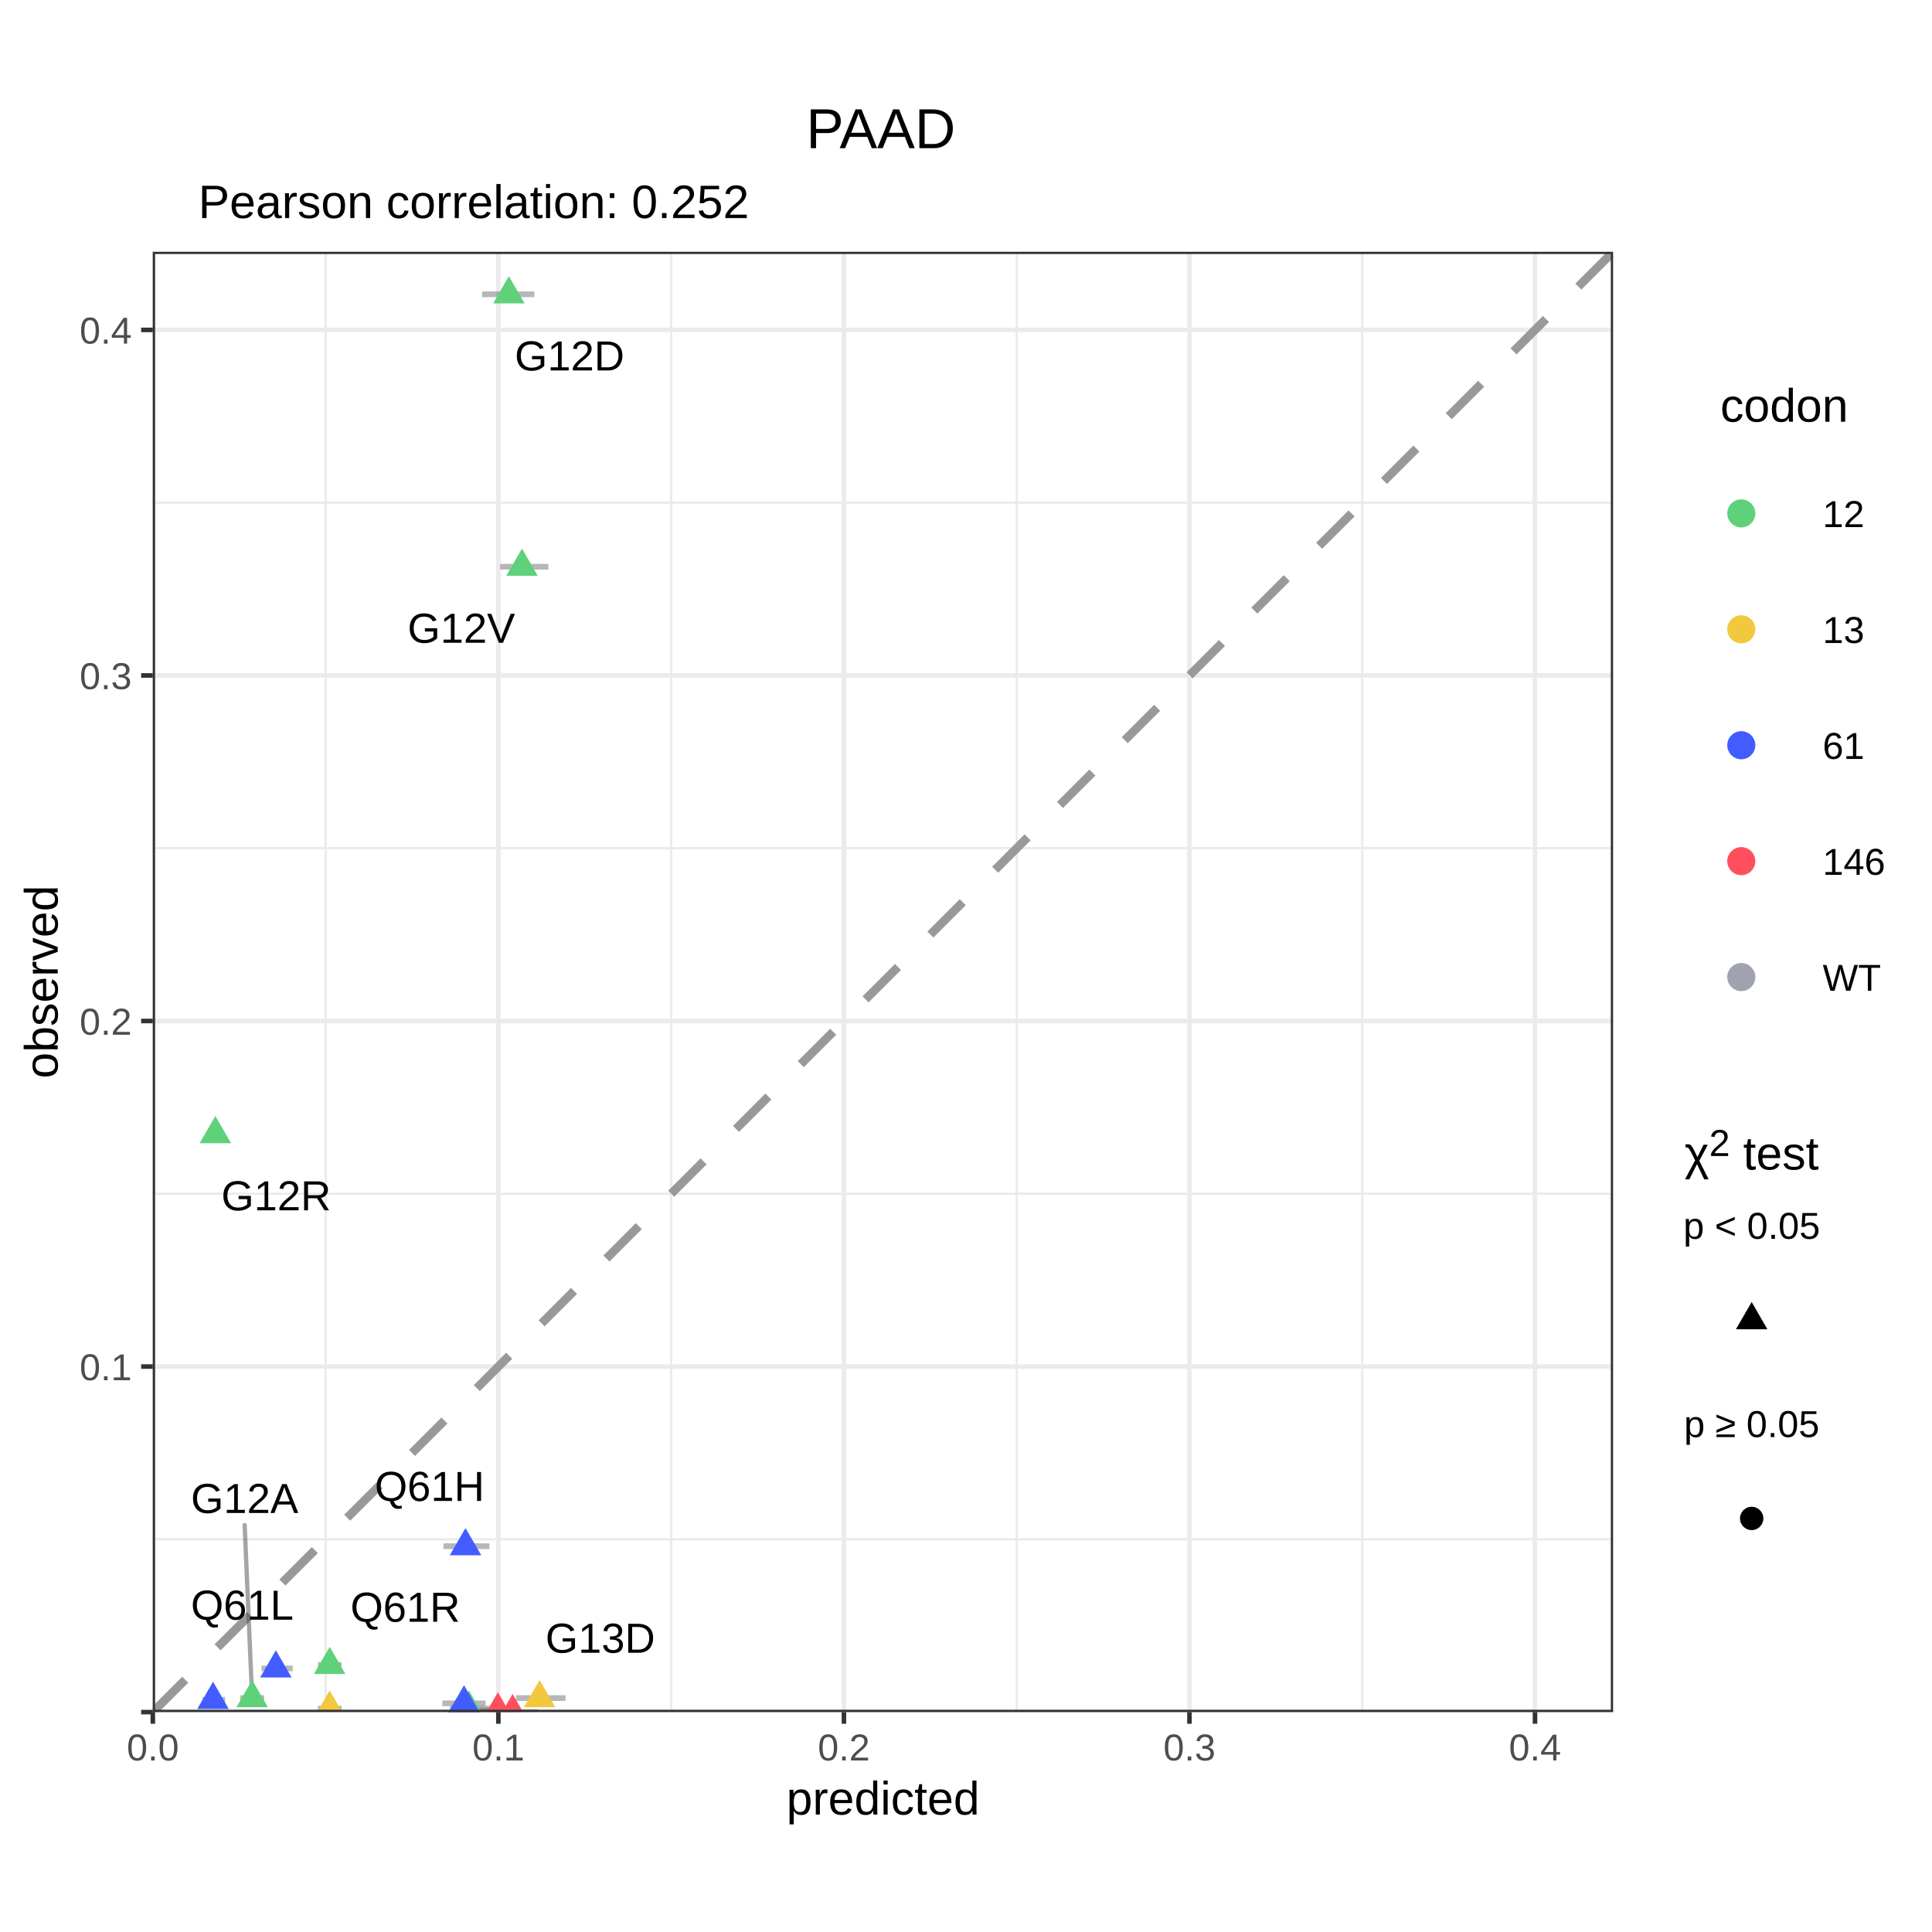
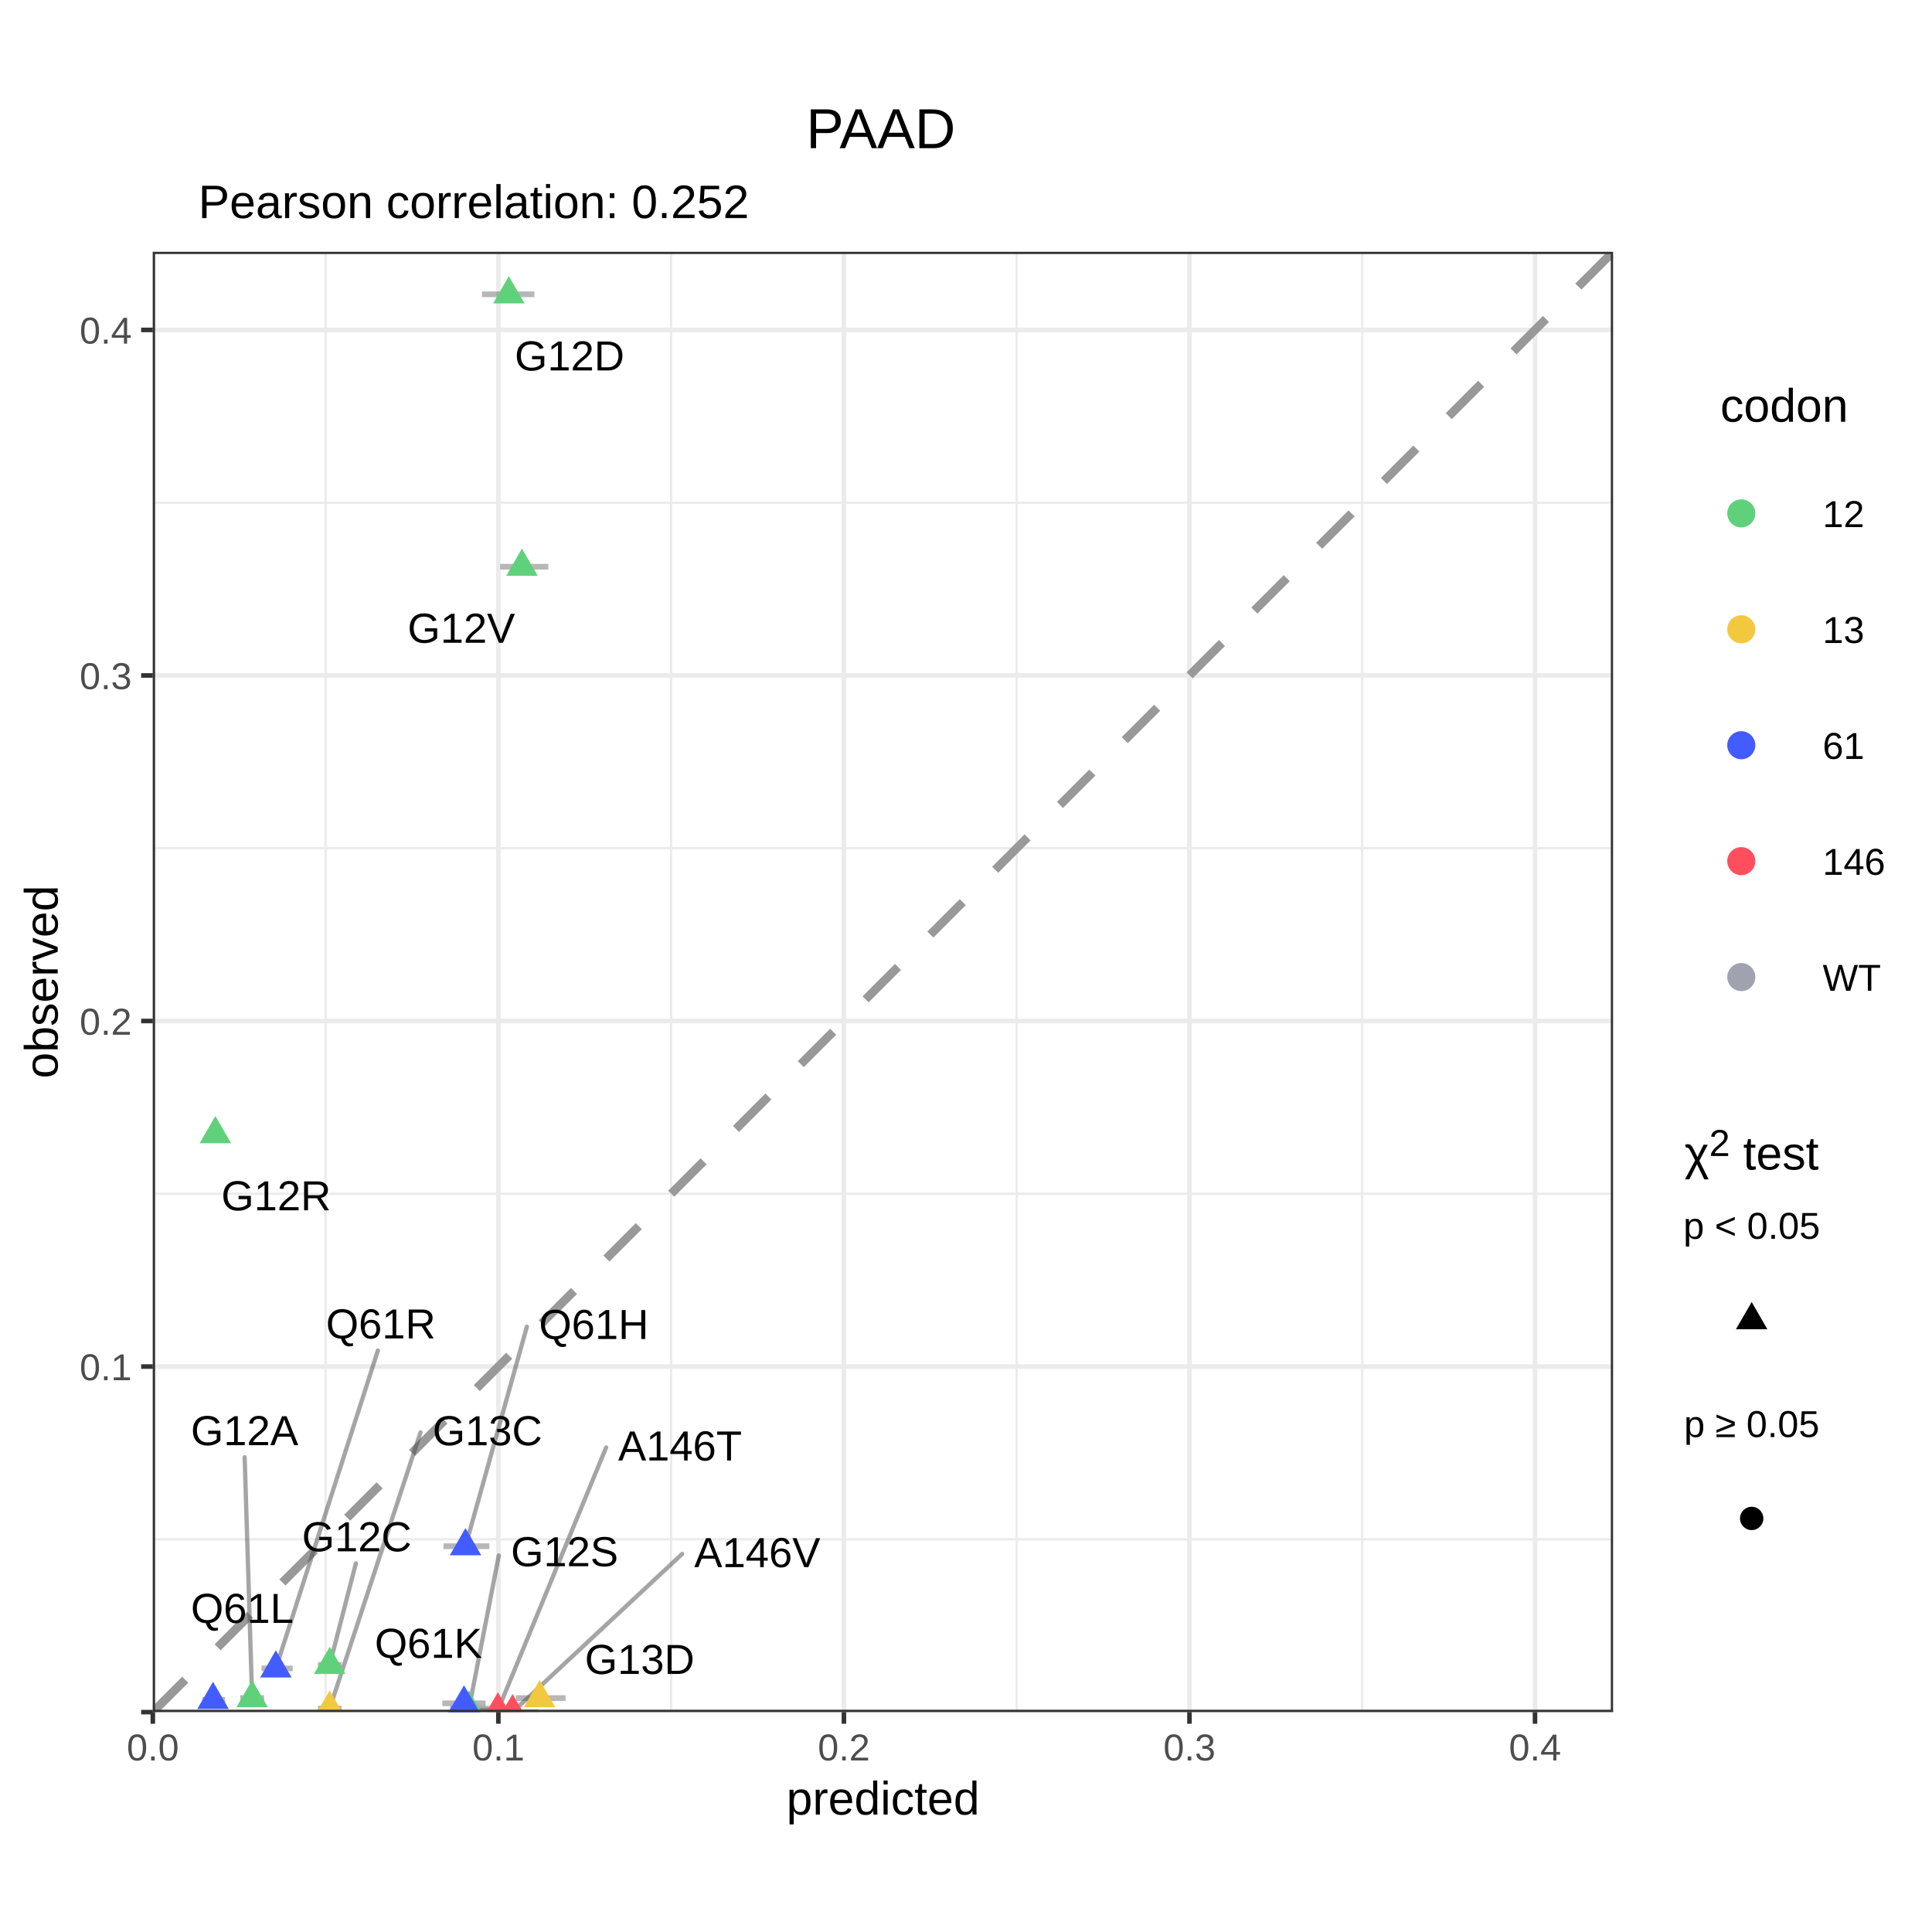
<svg xmlns="http://www.w3.org/2000/svg" viewBox="0 0 288.00 288.00">
  <defs>
    <style type="text/css">
    line, polyline, polygon, path, rect, circle {
      fill: none;
      stroke: #000000;
      stroke-linecap: round;
      stroke-linejoin: round;
      stroke-miterlimit: 10.00;
    }
  </style>
  </defs>
  <rect width="100%" height="100%" style="stroke: none; fill: #FFFFFF;" />
  <defs>
    <clipPath id="cpMC4wMHwyODguMDB8Mjc1LjUyfDEyLjQ4">
      <rect x="0.00" y="12.48" width="288.00" height="263.04" />
    </clipPath>
  </defs>
  <rect x="0.00" y="12.48" width="288.00" height="263.04" style="stroke-width: 0.68; stroke: #FFFFFF; fill: #FFFFFF;" clip-path="url(#cpMC4wMHwyODguMDB8Mjc1LjUyfDEyLjQ4)" />
  <defs>
    <clipPath id="cpMC4wMHwyODguMDB8Mjg4LjAwfDAuMDA=">
      <rect x="0.00" y="0.00" width="288.00" height="288.00" />
    </clipPath>
  </defs>
  <defs>
    <clipPath id="cpMjIuNzh8MjQwLjQ3fDI1NS4yMnwzNy41Mw==">
      <rect x="22.78" y="37.53" width="217.68" height="217.68" />
    </clipPath>
  </defs>
  <rect x="22.78" y="37.53" width="217.68" height="217.68" style="stroke-width: 0.68; stroke: none; fill: #FFFFFF;" clip-path="url(#cpMjIuNzh8MjQwLjQ3fDI1NS4yMnwzNy41Mw==)" />
  <polyline points="22.78,229.46 240.47,229.46 " style="stroke-width: 0.34; stroke: #EBEBEB; stroke-linecap: butt;" clip-path="url(#cpMjIuNzh8MjQwLjQ3fDI1NS4yMnwzNy41Mw==)" />
  <polyline points="22.78,177.95 240.47,177.95 " style="stroke-width: 0.34; stroke: #EBEBEB; stroke-linecap: butt;" clip-path="url(#cpMjIuNzh8MjQwLjQ3fDI1NS4yMnwzNy41Mw==)" />
  <polyline points="22.78,126.44 240.47,126.44 " style="stroke-width: 0.34; stroke: #EBEBEB; stroke-linecap: butt;" clip-path="url(#cpMjIuNzh8MjQwLjQ3fDI1NS4yMnwzNy41Mw==)" />
  <polyline points="22.78,74.94 240.47,74.94 " style="stroke-width: 0.34; stroke: #EBEBEB; stroke-linecap: butt;" clip-path="url(#cpMjIuNzh8MjQwLjQ3fDI1NS4yMnwzNy41Mw==)" />
  <polyline points="48.54,255.22 48.54,37.53 " style="stroke-width: 0.34; stroke: #EBEBEB; stroke-linecap: butt;" clip-path="url(#cpMjIuNzh8MjQwLjQ3fDI1NS4yMnwzNy41Mw==)" />
  <polyline points="100.05,255.22 100.05,37.53 " style="stroke-width: 0.34; stroke: #EBEBEB; stroke-linecap: butt;" clip-path="url(#cpMjIuNzh8MjQwLjQ3fDI1NS4yMnwzNy41Mw==)" />
  <polyline points="151.56,255.22 151.56,37.53 " style="stroke-width: 0.34; stroke: #EBEBEB; stroke-linecap: butt;" clip-path="url(#cpMjIuNzh8MjQwLjQ3fDI1NS4yMnwzNy41Mw==)" />
  <polyline points="203.06,255.22 203.06,37.53 " style="stroke-width: 0.34; stroke: #EBEBEB; stroke-linecap: butt;" clip-path="url(#cpMjIuNzh8MjQwLjQ3fDI1NS4yMnwzNy41Mw==)" />
  <polyline points="22.78,255.22 240.47,255.22 " style="stroke-width: 0.68; stroke: #EBEBEB; stroke-linecap: butt;" clip-path="url(#cpMjIuNzh8MjQwLjQ3fDI1NS4yMnwzNy41Mw==)" />
  <polyline points="22.78,203.71 240.47,203.71 " style="stroke-width: 0.68; stroke: #EBEBEB; stroke-linecap: butt;" clip-path="url(#cpMjIuNzh8MjQwLjQ3fDI1NS4yMnwzNy41Mw==)" />
  <polyline points="22.78,152.20 240.47,152.20 " style="stroke-width: 0.68; stroke: #EBEBEB; stroke-linecap: butt;" clip-path="url(#cpMjIuNzh8MjQwLjQ3fDI1NS4yMnwzNy41Mw==)" />
  <polyline points="22.78,100.69 240.47,100.69 " style="stroke-width: 0.68; stroke: #EBEBEB; stroke-linecap: butt;" clip-path="url(#cpMjIuNzh8MjQwLjQ3fDI1NS4yMnwzNy41Mw==)" />
  <polyline points="22.78,49.18 240.47,49.18 " style="stroke-width: 0.68; stroke: #EBEBEB; stroke-linecap: butt;" clip-path="url(#cpMjIuNzh8MjQwLjQ3fDI1NS4yMnwzNy41Mw==)" />
  <polyline points="22.78,255.22 22.78,37.53 " style="stroke-width: 0.68; stroke: #EBEBEB; stroke-linecap: butt;" clip-path="url(#cpMjIuNzh8MjQwLjQ3fDI1NS4yMnwzNy41Mw==)" />
  <polyline points="74.29,255.22 74.29,37.53 " style="stroke-width: 0.68; stroke: #EBEBEB; stroke-linecap: butt;" clip-path="url(#cpMjIuNzh8MjQwLjQ3fDI1NS4yMnwzNy41Mw==)" />
  <polyline points="125.80,255.22 125.80,37.53 " style="stroke-width: 0.68; stroke: #EBEBEB; stroke-linecap: butt;" clip-path="url(#cpMjIuNzh8MjQwLjQ3fDI1NS4yMnwzNy41Mw==)" />
  <polyline points="177.31,255.22 177.31,37.53 " style="stroke-width: 0.68; stroke: #EBEBEB; stroke-linecap: butt;" clip-path="url(#cpMjIuNzh8MjQwLjQ3fDI1NS4yMnwzNy41Mw==)" />
  <polyline points="228.82,255.22 228.82,37.53 " style="stroke-width: 0.68; stroke: #EBEBEB; stroke-linecap: butt;" clip-path="url(#cpMjIuNzh8MjQwLjQ3fDI1NS4yMnwzNy41Mw==)" />
  <line x1="22.78" y1="255.22" x2="22.78" y2="37.53" style="stroke-width: 0.43; stroke: #7F7F7F; stroke-linecap: butt;" clip-path="url(#cpMjIuNzh8MjQwLjQ3fDI1NS4yMnwzNy41Mw==)" />
  <line x1="22.78" y1="255.22" x2="240.47" y2="255.22" style="stroke-width: 0.43; stroke: #7F7F7F; stroke-linecap: butt;" clip-path="url(#cpMjIuNzh8MjQwLjQ3fDI1NS4yMnwzNy41Mw==)" />
  <line x1="22.78" y1="255.22" x2="240.47" y2="37.53" style="stroke-width: 1.28; stroke: #999999; stroke-dasharray: 6.83,6.83; stroke-linecap: butt;" clip-path="url(#cpMjIuNzh8MjQwLjQ3fDI1NS4yMnwzNy41Mw==)" />
  <line x1="70.98" y1="254.96" x2="77.55" y2="254.96" style="stroke-width: 0.85; stroke: #4D4D4D; stroke-opacity: 0.40; stroke-linecap: butt;" clip-path="url(#cpMjIuNzh8MjQwLjQ3fDI1NS4yMnwzNy41Mw==)" />
  <line x1="72.81" y1="255.22" x2="80.23" y2="255.22" style="stroke-width: 0.85; stroke: #4D4D4D; stroke-opacity: 0.40; stroke-linecap: butt;" clip-path="url(#cpMjIuNzh8MjQwLjQ3fDI1NS4yMnwzNy41Mw==)" />
  <line x1="35.80" y1="253.13" x2="39.38" y2="253.13" style="stroke-width: 0.85; stroke: #4D4D4D; stroke-opacity: 0.40; stroke-linecap: butt;" clip-path="url(#cpMjIuNzh8MjQwLjQ3fDI1NS4yMnwzNy41Mw==)" />
  <line x1="47.39" y1="248.19" x2="50.92" y2="248.19" style="stroke-width: 0.85; stroke: #4D4D4D; stroke-opacity: 0.40; stroke-linecap: butt;" clip-path="url(#cpMjIuNzh8MjQwLjQ3fDI1NS4yMnwzNy41Mw==)" />
  <line x1="71.86" y1="43.87" x2="79.66" y2="43.87" style="stroke-width: 0.85; stroke: #4D4D4D; stroke-opacity: 0.40; stroke-linecap: butt;" clip-path="url(#cpMjIuNzh8MjQwLjQ3fDI1NS4yMnwzNy41Mw==)" />
  <line x1="30.93" y1="169.06" x2="33.43" y2="169.06" style="stroke-width: 0.85; stroke: #4D4D4D; stroke-opacity: 0.40; stroke-linecap: butt;" clip-path="url(#cpMjIuNzh8MjQwLjQ3fDI1NS4yMnwzNy41Mw==)" />
  <line x1="67.09" y1="254.70" x2="72.99" y2="254.70" style="stroke-width: 0.85; stroke: #4D4D4D; stroke-opacity: 0.40; stroke-linecap: butt;" clip-path="url(#cpMjIuNzh8MjQwLjQ3fDI1NS4yMnwzNy41Mw==)" />
  <line x1="74.56" y1="84.48" x2="81.74" y2="84.48" style="stroke-width: 0.85; stroke: #4D4D4D; stroke-opacity: 0.40; stroke-linecap: butt;" clip-path="url(#cpMjIuNzh8MjQwLjQ3fDI1NS4yMnwzNy41Mw==)" />
  <line x1="47.39" y1="254.70" x2="50.92" y2="254.70" style="stroke-width: 0.85; stroke: #4D4D4D; stroke-opacity: 0.40; stroke-linecap: butt;" clip-path="url(#cpMjIuNzh8MjQwLjQ3fDI1NS4yMnwzNy41Mw==)" />
  <line x1="76.93" y1="253.13" x2="84.31" y2="253.13" style="stroke-width: 0.85; stroke: #4D4D4D; stroke-opacity: 0.40; stroke-linecap: butt;" clip-path="url(#cpMjIuNzh8MjQwLjQ3fDI1NS4yMnwzNy41Mw==)" />
  <line x1="66.11" y1="230.49" x2="72.95" y2="230.49" style="stroke-width: 0.85; stroke: #4D4D4D; stroke-opacity: 0.40; stroke-linecap: butt;" clip-path="url(#cpMjIuNzh8MjQwLjQ3fDI1NS4yMnwzNy41Mw==)" />
  <line x1="65.94" y1="253.91" x2="72.39" y2="253.91" style="stroke-width: 0.85; stroke: #4D4D4D; stroke-opacity: 0.40; stroke-linecap: butt;" clip-path="url(#cpMjIuNzh8MjQwLjQ3fDI1NS4yMnwzNy41Mw==)" />
  <line x1="30.16" y1="253.39" x2="33.56" y2="253.39" style="stroke-width: 0.85; stroke: #4D4D4D; stroke-opacity: 0.40; stroke-linecap: butt;" clip-path="url(#cpMjIuNzh8MjQwLjQ3fDI1NS4yMnwzNy41Mw==)" />
  <line x1="38.98" y1="248.71" x2="43.63" y2="248.71" style="stroke-width: 0.85; stroke: #4D4D4D; stroke-opacity: 0.40; stroke-linecap: butt;" clip-path="url(#cpMjIuNzh8MjQwLjQ3fDI1NS4yMnwzNy41Mw==)" />
-   <line x1="36.47" y1="227.34" x2="37.54" y2="252.03" style="stroke-width: 0.64; stroke: #4D4D4D; stroke-opacity: 0.50;" clip-path="url(#cpMjIuNzh8MjQwLjQ3fDI1NS4yMnwzNy41Mw==)" />
-   <g clip-path="url(#cpMjIuNzh8MjQwLjQ3fDI1NS4yMnwzNy41Mw==)">
-     <text x="28.46" y="225.54" style="font-size: 6.26px; font-family: Arial;" textLength="16.02px" lengthAdjust="spacingAndGlyphs">G12A</text>
+   <line x1="90.35" y1="215.78" x2="74.64" y2="253.93" style="stroke-width: 0.64; stroke: #4D4D4D; stroke-opacity: 0.50;" clip-path="url(#cpMjIuNzh8MjQwLjQ3fDI1NS4yMnwzNy41Mw==)" />
+   <line x1="101.69" y1="231.64" x2="77.22" y2="254.46" style="stroke-width: 0.64; stroke: #4D4D4D; stroke-opacity: 0.50;" clip-path="url(#cpMjIuNzh8MjQwLjQ3fDI1NS4yMnwzNy41Mw==)" />
+   <line x1="36.47" y1="217.23" x2="37.55" y2="252.03" style="stroke-width: 0.64; stroke: #4D4D4D; stroke-opacity: 0.50;" clip-path="url(#cpMjIuNzh8MjQwLjQ3fDI1NS4yMnwzNy41Mw==)" />
+   <line x1="53.05" y1="233.05" x2="49.42" y2="247.12" style="stroke-width: 0.64; stroke: #4D4D4D; stroke-opacity: 0.50;" clip-path="url(#cpMjIuNzh8MjQwLjQ3fDI1NS4yMnwzNy41Mw==)" />
+   <line x1="74.36" y1="231.87" x2="70.12" y2="253.61" style="stroke-width: 0.64; stroke: #4D4D4D; stroke-opacity: 0.50;" clip-path="url(#cpMjIuNzh8MjQwLjQ3fDI1NS4yMnwzNy41Mw==)" />
+   <line x1="62.69" y1="213.52" x2="49.49" y2="253.64" style="stroke-width: 0.64; stroke: #4D4D4D; stroke-opacity: 0.50;" clip-path="url(#cpMjIuNzh8MjQwLjQ3fDI1NS4yMnwzNy41Mw==)" />
+   <line x1="78.54" y1="197.78" x2="69.69" y2="229.42" style="stroke-width: 0.64; stroke: #4D4D4D; stroke-opacity: 0.50;" clip-path="url(#cpMjIuNzh8MjQwLjQ3fDI1NS4yMnwzNy41Mw==)" />
+   <line x1="56.33" y1="201.32" x2="41.46" y2="247.65" style="stroke-width: 0.64; stroke: #4D4D4D; stroke-opacity: 0.50;" clip-path="url(#cpMjIuNzh8MjQwLjQ3fDI1NS4yMnwzNy41Mw==)" />
+   <g clip-path="url(#cpMjIuNzh8MjQwLjQ3fDI1NS4yMnwzNy41Mw==)">
+     <text x="92.15" y="217.71" style="font-size: 6.26px; font-family: Arial;" textLength="18.46px" lengthAdjust="spacingAndGlyphs">A146T</text>
+   </g>
+   <g clip-path="url(#cpMjIuNzh8MjQwLjQ3fDI1NS4yMnwzNy41Mw==)">
+     <text x="103.49" y="233.61" style="font-size: 6.26px; font-family: Arial;" textLength="18.81px" lengthAdjust="spacingAndGlyphs">A146V</text>
+   </g>
+   <g clip-path="url(#cpMjIuNzh8MjQwLjQ3fDI1NS4yMnwzNy41Mw==)">
+     <text x="28.45" y="215.43" style="font-size: 6.26px; font-family: Arial;" textLength="16.02px" lengthAdjust="spacingAndGlyphs">G12A</text>
+   </g>
+   <g clip-path="url(#cpMjIuNzh8MjQwLjQ3fDI1NS4yMnwzNy41Mw==)">
+     <text x="45.01" y="231.25" style="font-size: 6.26px; font-family: Arial;" textLength="16.37px" lengthAdjust="spacingAndGlyphs">G12C</text>
  </g>
  <g clip-path="url(#cpMjIuNzh8MjQwLjQ3fDI1NS4yMnwzNy41Mw==)">
    <text x="76.73" y="55.22" style="font-size: 6.26px; font-family: Arial;" textLength="16.37px" lengthAdjust="spacingAndGlyphs">G12D</text>
  </g>
  <g clip-path="url(#cpMjIuNzh8MjQwLjQ3fDI1NS4yMnwzNy41Mw==)">
    <text x="32.99" y="180.42" style="font-size: 6.26px; font-family: Arial;" textLength="16.37px" lengthAdjust="spacingAndGlyphs">G12R</text>
  </g>
  <g clip-path="url(#cpMjIuNzh8MjQwLjQ3fDI1NS4yMnwzNy41Mw==)">
+     <text x="76.16" y="233.47" style="font-size: 6.26px; font-family: Arial;" textLength="16.02px" lengthAdjust="spacingAndGlyphs">G12S</text>
+   </g>
+   <g clip-path="url(#cpMjIuNzh8MjQwLjQ3fDI1NS4yMnwzNy41Mw==)">
    <text x="60.76" y="95.81" style="font-size: 6.26px; font-family: Arial;" textLength="16.02px" lengthAdjust="spacingAndGlyphs">G12V</text>
  </g>
  <g clip-path="url(#cpMjIuNzh8MjQwLjQ3fDI1NS4yMnwzNy41Mw==)">
-     <text x="81.31" y="246.37" style="font-size: 6.26px; font-family: Arial;" textLength="16.37px" lengthAdjust="spacingAndGlyphs">G13D</text>
-   </g>
-   <g clip-path="url(#cpMjIuNzh8MjQwLjQ3fDI1NS4yMnwzNy41Mw==)">
-     <text x="55.86" y="223.74" style="font-size: 6.26px; font-family: Arial;" textLength="16.37px" lengthAdjust="spacingAndGlyphs">Q61H</text>
-   </g>
-   <g clip-path="url(#cpMjIuNzh8MjQwLjQ3fDI1NS4yMnwzNy41Mw==)">
-     <text x="28.45" y="241.44" style="font-size: 6.26px; font-family: Arial;" textLength="15.33px" lengthAdjust="spacingAndGlyphs">Q61L</text>
-   </g>
-   <g clip-path="url(#cpMjIuNzh8MjQwLjQ3fDI1NS4yMnwzNy41Mw==)">
-     <text x="52.24" y="241.75" style="font-size: 6.26px; font-family: Arial;" textLength="16.37px" lengthAdjust="spacingAndGlyphs">Q61R</text>
+     <text x="64.49" y="215.44" style="font-size: 6.26px; font-family: Arial;" textLength="16.37px" lengthAdjust="spacingAndGlyphs">G13C</text>
+   </g>
+   <g clip-path="url(#cpMjIuNzh8MjQwLjQ3fDI1NS4yMnwzNy41Mw==)">
+     <text x="87.18" y="249.53" style="font-size: 6.26px; font-family: Arial;" textLength="16.37px" lengthAdjust="spacingAndGlyphs">G13D</text>
+   </g>
+   <g clip-path="url(#cpMjIuNzh8MjQwLjQ3fDI1NS4yMnwzNy41Mw==)">
+     <text x="80.34" y="199.60" style="font-size: 6.26px; font-family: Arial;" textLength="16.37px" lengthAdjust="spacingAndGlyphs">Q61H</text>
+   </g>
+   <g clip-path="url(#cpMjIuNzh8MjQwLjQ3fDI1NS4yMnwzNy41Mw==)">
+     <text x="55.86" y="247.13" style="font-size: 6.26px; font-family: Arial;" textLength="16.02px" lengthAdjust="spacingAndGlyphs">Q61K</text>
+   </g>
+   <g clip-path="url(#cpMjIuNzh8MjQwLjQ3fDI1NS4yMnwzNy41Mw==)">
+     <text x="28.45" y="241.92" style="font-size: 6.26px; font-family: Arial;" textLength="15.33px" lengthAdjust="spacingAndGlyphs">Q61L</text>
+   </g>
+   <g clip-path="url(#cpMjIuNzh8MjQwLjQ3fDI1NS4yMnwzNy41Mw==)">
+     <text x="48.59" y="199.52" style="font-size: 6.26px; font-family: Arial;" textLength="16.37px" lengthAdjust="spacingAndGlyphs">Q61R</text>
  </g>
  <polygon points="74.22,252.25 76.56,256.31 71.87,256.31 " style="stroke-width: 0.71; stroke: none; fill: #FF4F5F;" clip-path="url(#cpMjIuNzh8MjQwLjQ3fDI1NS4yMnwzNy41Mw==)" />
  <polygon points="76.41,252.51 78.76,256.57 74.07,256.57 " style="stroke-width: 0.71; stroke: none; fill: #FF4F5F;" clip-path="url(#cpMjIuNzh8MjQwLjQ3fDI1NS4yMnwzNy41Mw==)" />
  <polygon points="37.59,250.43 39.93,254.49 35.24,254.49 " style="stroke-width: 0.71; stroke: none; fill: #60D17B;" clip-path="url(#cpMjIuNzh8MjQwLjQ3fDI1NS4yMnwzNy41Mw==)" />
  <polygon points="49.15,245.48 51.49,249.54 46.80,249.54 " style="stroke-width: 0.71; stroke: none; fill: #60D17B;" clip-path="url(#cpMjIuNzh8MjQwLjQ3fDI1NS4yMnwzNy41Mw==)" />
  <polygon points="75.85,41.16 78.20,45.23 73.51,45.23 " style="stroke-width: 0.71; stroke: none; fill: #60D17B;" clip-path="url(#cpMjIuNzh8MjQwLjQ3fDI1NS4yMnwzNy41Mw==)" />
  <polygon points="32.10,166.36 34.45,170.42 29.76,170.42 " style="stroke-width: 0.71; stroke: none; fill: #60D17B;" clip-path="url(#cpMjIuNzh8MjQwLjQ3fDI1NS4yMnwzNy41Mw==)" />
  <polygon points="69.91,251.99 72.25,256.05 67.56,256.05 " style="stroke-width: 0.71; stroke: none; fill: #60D17B;" clip-path="url(#cpMjIuNzh8MjQwLjQ3fDI1NS4yMnwzNy41Mw==)" />
  <polygon points="77.81,81.77 80.16,85.83 75.47,85.83 " style="stroke-width: 0.71; stroke: none; fill: #60D17B;" clip-path="url(#cpMjIuNzh8MjQwLjQ3fDI1NS4yMnwzNy41Mw==)" />
  <polygon points="49.15,251.99 51.49,256.05 46.80,256.05 " style="stroke-width: 0.71; stroke: none; fill: #F2C83F;" clip-path="url(#cpMjIuNzh8MjQwLjQ3fDI1NS4yMnwzNy41Mw==)" />
  <polygon points="80.44,250.43 82.78,254.49 78.09,254.49 " style="stroke-width: 0.71; stroke: none; fill: #F2C83F;" clip-path="url(#cpMjIuNzh8MjQwLjQ3fDI1NS4yMnwzNy41Mw==)" />
  <polygon points="69.39,227.78 71.74,231.84 67.05,231.84 " style="stroke-width: 0.71; stroke: none; fill: #425CFF;" clip-path="url(#cpMjIuNzh8MjQwLjQ3fDI1NS4yMnwzNy41Mw==)" />
  <polygon points="69.17,251.21 71.52,255.27 66.82,255.27 " style="stroke-width: 0.71; stroke: none; fill: #425CFF;" clip-path="url(#cpMjIuNzh8MjQwLjQ3fDI1NS4yMnwzNy41Mw==)" />
  <polygon points="31.76,250.69 34.10,254.75 29.41,254.75 " style="stroke-width: 0.71; stroke: none; fill: #425CFF;" clip-path="url(#cpMjIuNzh8MjQwLjQ3fDI1NS4yMnwzNy41Mw==)" />
  <polygon points="41.12,246.00 43.47,250.06 38.78,250.06 " style="stroke-width: 0.71; stroke: none; fill: #425CFF;" clip-path="url(#cpMjIuNzh8MjQwLjQ3fDI1NS4yMnwzNy41Mw==)" />
  <rect x="22.78" y="37.53" width="217.68" height="217.68" style="stroke-width: 0.68; stroke: #333333;" clip-path="url(#cpMjIuNzh8MjQwLjQ3fDI1NS4yMnwzNy41Mw==)" />
  <defs>
    <clipPath id="cpMC4wMHwyODguMDB8Mjg4LjAwfDAuMDA=">
      <rect x="0.00" y="0.00" width="288.00" height="288.00" />
    </clipPath>
  </defs>
  <g clip-path="url(#cpMC4wMHwyODguMDB8Mjg4LjAwfDAuMDA=)">
    <text x="11.87" y="205.75" style="font-size: 5.60px; fill: #4D4D4D; font-family: Arial;" textLength="7.78px" lengthAdjust="spacingAndGlyphs">0.1</text>
  </g>
  <g clip-path="url(#cpMC4wMHwyODguMDB8Mjg4LjAwfDAuMDA=)">
    <text x="11.87" y="154.24" style="font-size: 5.60px; fill: #4D4D4D; font-family: Arial;" textLength="7.78px" lengthAdjust="spacingAndGlyphs">0.2</text>
  </g>
  <g clip-path="url(#cpMC4wMHwyODguMDB8Mjg4LjAwfDAuMDA=)">
    <text x="11.87" y="102.73" style="font-size: 5.60px; fill: #4D4D4D; font-family: Arial;" textLength="7.78px" lengthAdjust="spacingAndGlyphs">0.3</text>
  </g>
  <g clip-path="url(#cpMC4wMHwyODguMDB8Mjg4LjAwfDAuMDA=)">
    <text x="11.87" y="51.22" style="font-size: 5.60px; fill: #4D4D4D; font-family: Arial;" textLength="7.78px" lengthAdjust="spacingAndGlyphs">0.4</text>
  </g>
  <polyline points="21.04,255.22 22.78,255.22 " style="stroke-width: 0.68; stroke: #333333; stroke-linecap: butt;" clip-path="url(#cpMC4wMHwyODguMDB8Mjg4LjAwfDAuMDA=)" />
  <polyline points="21.04,203.71 22.78,203.71 " style="stroke-width: 0.68; stroke: #333333; stroke-linecap: butt;" clip-path="url(#cpMC4wMHwyODguMDB8Mjg4LjAwfDAuMDA=)" />
  <polyline points="21.04,152.20 22.78,152.20 " style="stroke-width: 0.68; stroke: #333333; stroke-linecap: butt;" clip-path="url(#cpMC4wMHwyODguMDB8Mjg4LjAwfDAuMDA=)" />
  <polyline points="21.04,100.69 22.78,100.69 " style="stroke-width: 0.68; stroke: #333333; stroke-linecap: butt;" clip-path="url(#cpMC4wMHwyODguMDB8Mjg4LjAwfDAuMDA=)" />
  <polyline points="21.04,49.18 22.78,49.18 " style="stroke-width: 0.68; stroke: #333333; stroke-linecap: butt;" clip-path="url(#cpMC4wMHwyODguMDB8Mjg4LjAwfDAuMDA=)" />
  <polyline points="22.78,256.96 22.78,255.22 " style="stroke-width: 0.68; stroke: #333333; stroke-linecap: butt;" clip-path="url(#cpMC4wMHwyODguMDB8Mjg4LjAwfDAuMDA=)" />
  <polyline points="74.29,256.96 74.29,255.22 " style="stroke-width: 0.68; stroke: #333333; stroke-linecap: butt;" clip-path="url(#cpMC4wMHwyODguMDB8Mjg4LjAwfDAuMDA=)" />
  <polyline points="125.80,256.96 125.80,255.22 " style="stroke-width: 0.68; stroke: #333333; stroke-linecap: butt;" clip-path="url(#cpMC4wMHwyODguMDB8Mjg4LjAwfDAuMDA=)" />
  <polyline points="177.31,256.96 177.31,255.22 " style="stroke-width: 0.68; stroke: #333333; stroke-linecap: butt;" clip-path="url(#cpMC4wMHwyODguMDB8Mjg4LjAwfDAuMDA=)" />
  <polyline points="228.82,256.96 228.82,255.22 " style="stroke-width: 0.68; stroke: #333333; stroke-linecap: butt;" clip-path="url(#cpMC4wMHwyODguMDB8Mjg4LjAwfDAuMDA=)" />
  <g clip-path="url(#cpMC4wMHwyODguMDB8Mjg4LjAwfDAuMDA=)">
    <text x="18.90" y="262.43" style="font-size: 5.60px; fill: #4D4D4D; font-family: Arial;" textLength="7.78px" lengthAdjust="spacingAndGlyphs">0.0</text>
  </g>
  <g clip-path="url(#cpMC4wMHwyODguMDB8Mjg4LjAwfDAuMDA=)">
    <text x="70.41" y="262.43" style="font-size: 5.60px; fill: #4D4D4D; font-family: Arial;" textLength="7.78px" lengthAdjust="spacingAndGlyphs">0.1</text>
  </g>
  <g clip-path="url(#cpMC4wMHwyODguMDB8Mjg4LjAwfDAuMDA=)">
    <text x="121.91" y="262.43" style="font-size: 5.60px; fill: #4D4D4D; font-family: Arial;" textLength="7.78px" lengthAdjust="spacingAndGlyphs">0.2</text>
  </g>
  <g clip-path="url(#cpMC4wMHwyODguMDB8Mjg4LjAwfDAuMDA=)">
    <text x="173.42" y="262.43" style="font-size: 5.60px; fill: #4D4D4D; font-family: Arial;" textLength="7.78px" lengthAdjust="spacingAndGlyphs">0.3</text>
  </g>
  <g clip-path="url(#cpMC4wMHwyODguMDB8Mjg4LjAwfDAuMDA=)">
    <text x="224.93" y="262.43" style="font-size: 5.60px; fill: #4D4D4D; font-family: Arial;" textLength="7.78px" lengthAdjust="spacingAndGlyphs">0.4</text>
  </g>
  <g clip-path="url(#cpMC4wMHwyODguMDB8Mjg4LjAwfDAuMDA=)">
    <text x="117.23" y="270.50" style="font-size: 7.00px; font-family: Arial;" textLength="28.79px" lengthAdjust="spacingAndGlyphs">predicted</text>
  </g>
  <g clip-path="url(#cpMC4wMHwyODguMDB8Mjg4LjAwfDAuMDA=)">
    <text transform="translate(8.60,160.77) rotate(-90)" style="font-size: 7.00px; font-family: Arial;" textLength="28.79px" lengthAdjust="spacingAndGlyphs">observed</text>
  </g>
  <rect x="247.44" y="54.27" width="37.07" height="103.50" style="stroke-width: 0.68; stroke: none; fill: #FFFFFF;" clip-path="url(#cpMC4wMHwyODguMDB8Mjg4LjAwfDAuMDA=)" />
  <g clip-path="url(#cpMC4wMHwyODguMDB8Mjg4LjAwfDAuMDA=)">
    <text x="256.44" y="62.87" style="font-size: 7.00px; font-family: Arial;" textLength="19.07px" lengthAdjust="spacingAndGlyphs">codon</text>
  </g>
  <rect x="250.93" y="67.89" width="17.28" height="17.28" style="stroke-width: 0.68; stroke: none; fill: #FFFFFF;" clip-path="url(#cpMC4wMHwyODguMDB8Mjg4LjAwfDAuMDA=)" />
  <circle cx="259.57" cy="76.53" r="1.74" style="stroke-width: 0.71; stroke: #60D17B; fill: #60D17B;" clip-path="url(#cpMC4wMHwyODguMDB8Mjg4LjAwfDAuMDA=)" />
  <rect x="250.93" y="85.17" width="17.28" height="17.28" style="stroke-width: 0.68; stroke: none; fill: #FFFFFF;" clip-path="url(#cpMC4wMHwyODguMDB8Mjg4LjAwfDAuMDA=)" />
  <circle cx="259.57" cy="93.81" r="1.74" style="stroke-width: 0.71; stroke: #F2C83F; fill: #F2C83F;" clip-path="url(#cpMC4wMHwyODguMDB8Mjg4LjAwfDAuMDA=)" />
  <rect x="250.93" y="102.45" width="17.28" height="17.28" style="stroke-width: 0.68; stroke: none; fill: #FFFFFF;" clip-path="url(#cpMC4wMHwyODguMDB8Mjg4LjAwfDAuMDA=)" />
  <circle cx="259.57" cy="111.09" r="1.74" style="stroke-width: 0.71; stroke: #425CFF; fill: #425CFF;" clip-path="url(#cpMC4wMHwyODguMDB8Mjg4LjAwfDAuMDA=)" />
  <rect x="250.93" y="119.73" width="17.28" height="17.28" style="stroke-width: 0.68; stroke: none; fill: #FFFFFF;" clip-path="url(#cpMC4wMHwyODguMDB8Mjg4LjAwfDAuMDA=)" />
  <circle cx="259.57" cy="128.37" r="1.74" style="stroke-width: 0.71; stroke: #FF4F5F; fill: #FF4F5F;" clip-path="url(#cpMC4wMHwyODguMDB8Mjg4LjAwfDAuMDA=)" />
  <rect x="250.93" y="137.01" width="17.28" height="17.28" style="stroke-width: 0.68; stroke: none; fill: #FFFFFF;" clip-path="url(#cpMC4wMHwyODguMDB8Mjg4LjAwfDAuMDA=)" />
  <circle cx="259.57" cy="145.65" r="1.74" style="stroke-width: 0.71; stroke: #A0A3AF; fill: #A0A3AF;" clip-path="url(#cpMC4wMHwyODguMDB8Mjg4LjAwfDAuMDA=)" />
  <g clip-path="url(#cpMC4wMHwyODguMDB8Mjg4LjAwfDAuMDA=)">
    <text x="271.70" y="78.57" style="font-size: 5.60px; font-family: Arial;" textLength="6.22px" lengthAdjust="spacingAndGlyphs">12</text>
  </g>
  <g clip-path="url(#cpMC4wMHwyODguMDB8Mjg4LjAwfDAuMDA=)">
    <text x="271.70" y="95.85" style="font-size: 5.60px; font-family: Arial;" textLength="6.22px" lengthAdjust="spacingAndGlyphs">13</text>
  </g>
  <g clip-path="url(#cpMC4wMHwyODguMDB8Mjg4LjAwfDAuMDA=)">
    <text x="271.70" y="113.13" style="font-size: 5.60px; font-family: Arial;" textLength="6.22px" lengthAdjust="spacingAndGlyphs">61</text>
  </g>
  <g clip-path="url(#cpMC4wMHwyODguMDB8Mjg4LjAwfDAuMDA=)">
    <text x="271.70" y="130.41" style="font-size: 5.60px; font-family: Arial;" textLength="9.33px" lengthAdjust="spacingAndGlyphs">146</text>
  </g>
  <g clip-path="url(#cpMC4wMHwyODguMDB8Mjg4LjAwfDAuMDA=)">
    <text x="271.70" y="147.69" style="font-size: 5.60px; font-family: Arial;" textLength="8.70px" lengthAdjust="spacingAndGlyphs">WT</text>
  </g>
  <rect x="247.44" y="164.75" width="27.35" height="73.72" style="stroke-width: 0.68; stroke: none; fill: #FFFFFF;" clip-path="url(#cpMC4wMHwyODguMDB8Mjg4LjAwfDAuMDA=)" />
  <g clip-path="url(#cpMC4wMHwyODguMDB8Mjg4LjAwfDAuMDA=)">
    <text x="251.11" y="174.35" style="font-size: 7.00px; font-family: Arial;" textLength="3.67px" lengthAdjust="spacingAndGlyphs">χ</text>
  </g>
  <g clip-path="url(#cpMC4wMHwyODguMDB8Mjg4LjAwfDAuMDA=)">
    <text x="254.78" y="172.32" style="font-size: 5.60px; font-family: Arial;" textLength="3.11px" lengthAdjust="spacingAndGlyphs">2</text>
  </g>
  <g clip-path="url(#cpMC4wMHwyODguMDB8Mjg4LjAwfDAuMDA=)">
    <text x="259.84" y="174.35" style="font-size: 7.00px; font-family: Arial;" textLength="11.28px" lengthAdjust="spacingAndGlyphs">test</text>
  </g>
  <rect x="250.93" y="188.16" width="20.37" height="17.28" style="stroke-width: 0.68; stroke: none; fill: #FFFFFF;" clip-path="url(#cpMC4wMHwyODguMDB8Mjg4LjAwfDAuMDA=)" />
  <polygon points="261.12,194.09 263.46,198.15 258.77,198.15 " style="stroke-width: 0.71; stroke: none; fill: #000000;" clip-path="url(#cpMC4wMHwyODguMDB8Mjg4LjAwfDAuMDA=)" />
  <rect x="250.93" y="217.71" width="20.37" height="17.28" style="stroke-width: 0.68; stroke: none; fill: #FFFFFF;" clip-path="url(#cpMC4wMHwyODguMDB8Mjg4LjAwfDAuMDA=)" />
  <circle cx="261.12" cy="226.35" r="1.74" style="stroke-width: 0.71; stroke: none; fill: #000000;" clip-path="url(#cpMC4wMHwyODguMDB8Mjg4LjAwfDAuMDA=)" />
  <g clip-path="url(#cpMC4wMHwyODguMDB8Mjg4LjAwfDAuMDA=)">
    <text x="250.93" y="184.67" style="font-size: 5.60px; font-family: Arial;" textLength="20.37px" lengthAdjust="spacingAndGlyphs">p &lt; 0.05</text>
  </g>
  <g clip-path="url(#cpMC4wMHwyODguMDB8Mjg4LjAwfDAuMDA=)">
    <text x="251.03" y="214.22" style="font-size: 5.60px; font-family: Arial;" textLength="20.18px" lengthAdjust="spacingAndGlyphs">p ≥ 0.05</text>
  </g>
  <g clip-path="url(#cpMC4wMHwyODguMDB8Mjg4LjAwfDAuMDA=)">
    <text x="29.56" y="32.51" style="font-size: 7.00px; font-family: Arial;" textLength="26.07px" lengthAdjust="spacingAndGlyphs">Pearson</text>
  </g>
  <g clip-path="url(#cpMC4wMHwyODguMDB8Mjg4LjAwfDAuMDA=)">
    <text x="57.58" y="32.51" style="font-size: 7.00px; font-family: Arial;" textLength="34.62px" lengthAdjust="spacingAndGlyphs">correlation:</text>
  </g>
  <g clip-path="url(#cpMC4wMHwyODguMDB8Mjg4LjAwfDAuMDA=)">
    <text x="94.15" y="32.51" style="font-size: 7.00px; font-family: Arial;" textLength="17.51px" lengthAdjust="spacingAndGlyphs">0.252</text>
  </g>
  <g clip-path="url(#cpMC4wMHwyODguMDB8Mjg4LjAwfDAuMDA=)">
    <text x="120.18" y="22.09" style="font-size: 8.40px; font-family: Arial;" textLength="22.89px" lengthAdjust="spacingAndGlyphs">PAAD</text>
  </g>
</svg>
